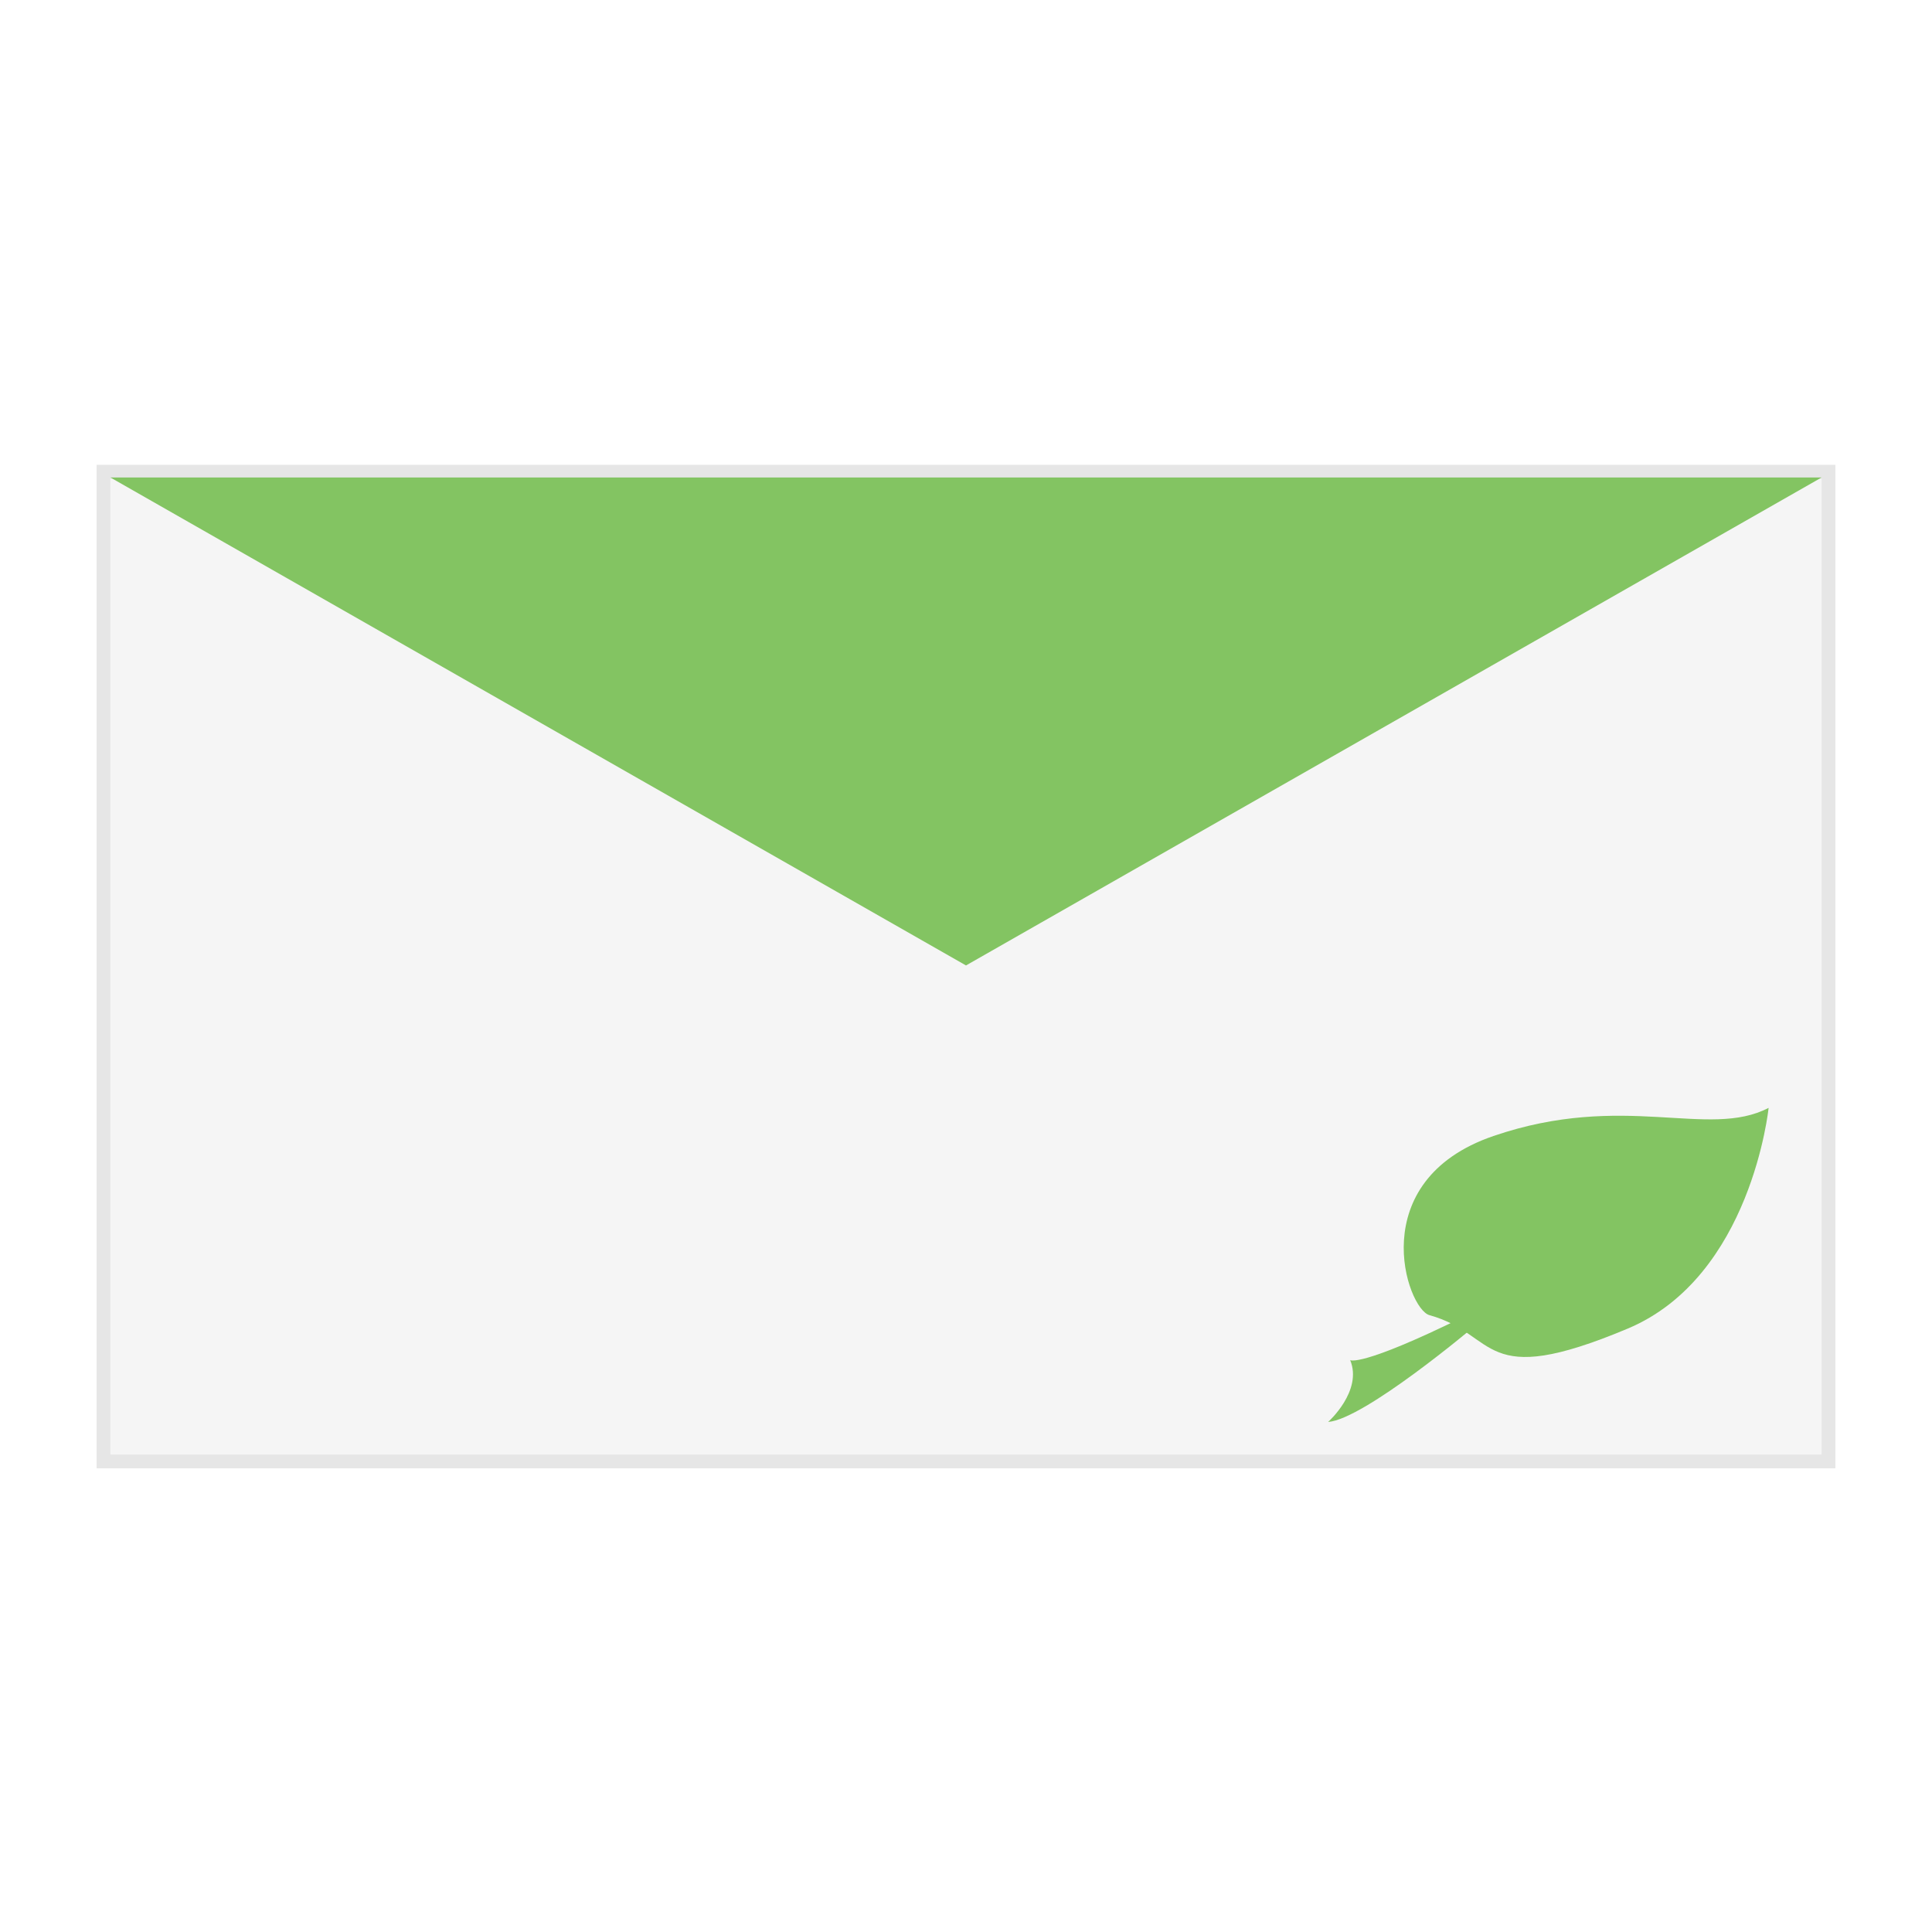
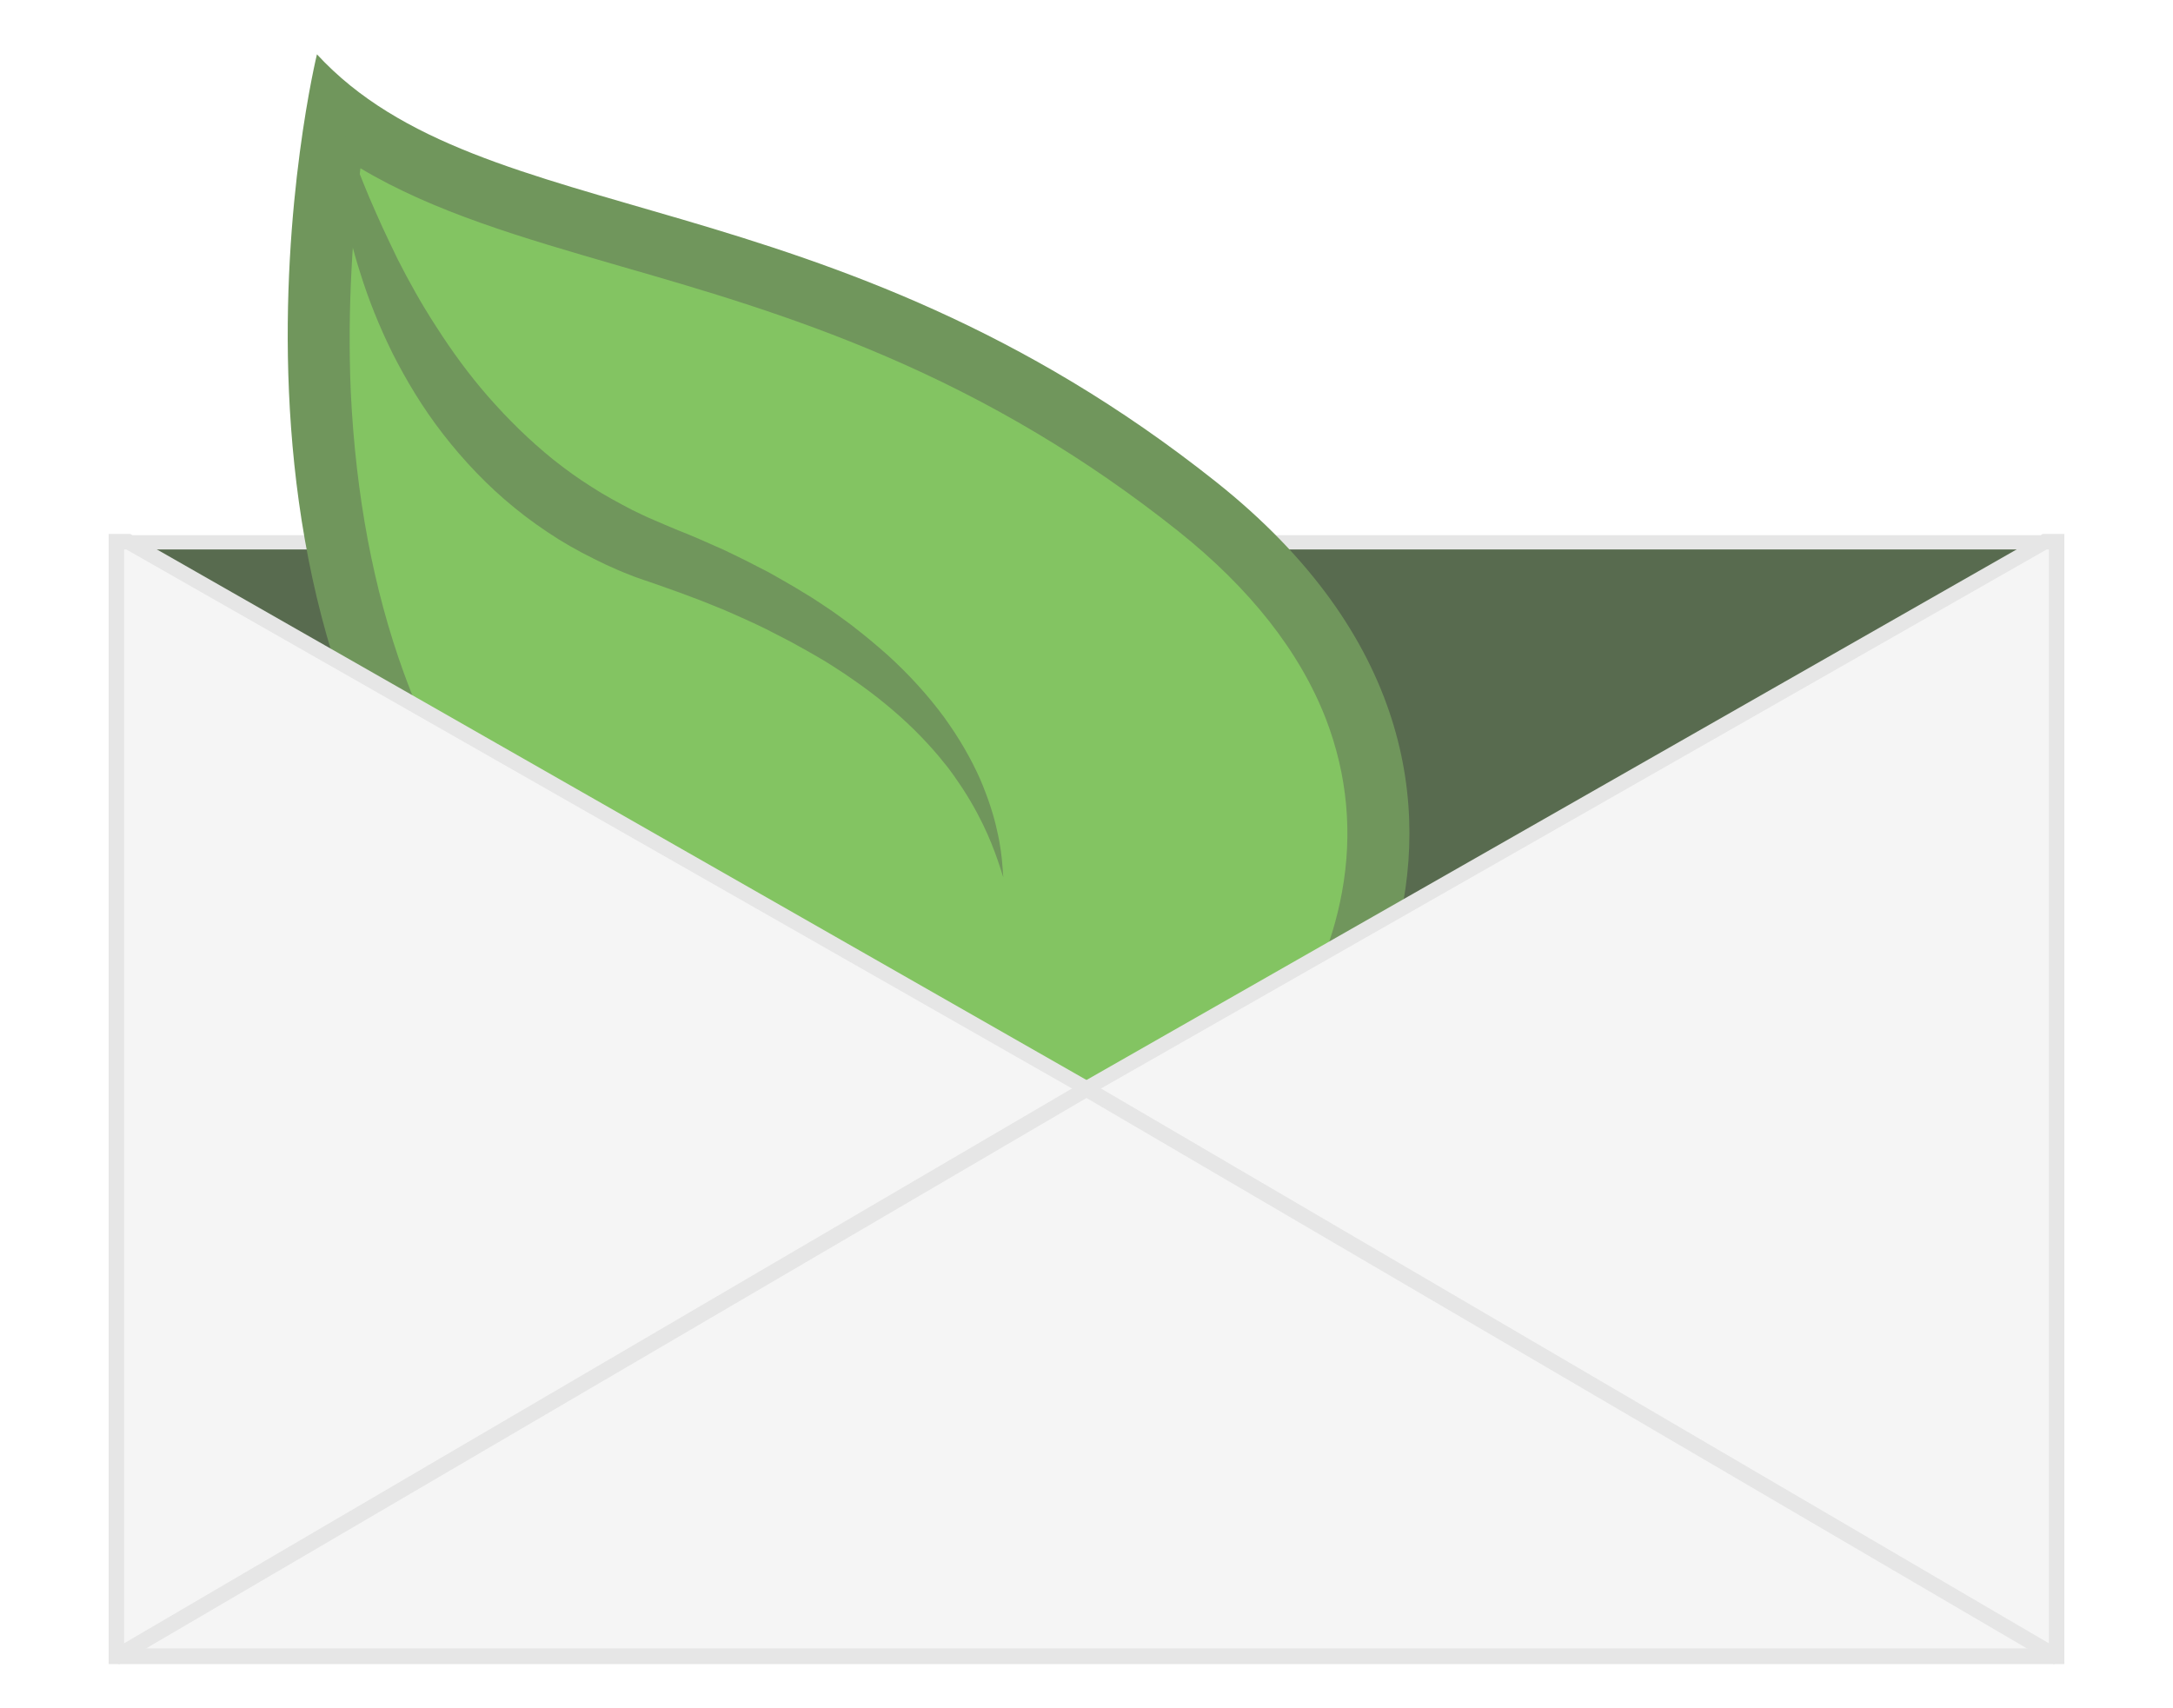
- <svg xmlns="http://www.w3.org/2000/svg" version="1.1" x="0px" y="0px" viewBox="0 0 700 700" enable-background="new 0 0 700 700" xml:space="preserve">
+ <svg xmlns="http://www.w3.org/2000/svg" version="1.1" x="0px" y="0px" viewBox="0 0 700 550" enable-background="new 0 0 700 550" xml:space="preserve">
  <g id="Layer_1">
    <g>
-       <rect x="37.5" y="170.9" fill="#F5F5F5" width="625" height="358.6" />
-       <path fill="#E6E6E6" d="M660,173.4V527H40V173.4H660 M665,168.4h-5H40h-5v5V527v5h5h620h5v-5V173.4V168.4L665,168.4z" />
+       <rect x="37.5" y="174.9" fill="#F5F5F5" width="625" height="358.6" />
+       <path fill="#E6E6E6" d="M660,177.4V531H40V177.4H660 M665,172.4h-5H40h-5v5V531v5h5h620h5v-5V177.4V172.4L665,172.4z" />
+     </g>
+     <polygon fill="#586B4F" points="40,177 350,353.8 660,177  " />
+     <g>
+       <g>
+         <path fill="#83C462" d="M299.5,379.7c-20.7,0-51.5-8.7-122.4-73.3c-25-22.8-44-51.8-56.4-86.3c-10.1-27.9-16-59.4-17.6-93.7     c-1.7-37.7,2.3-70.6,5.4-89.5c24.8,19.2,57.3,28.6,93.9,39.2c51.6,14.9,115.7,33.5,183.1,87c28.4,22.6,46.8,48,54.4,75.4     c6.1,21.9,5.3,45.5-2.3,68.3c-12.7,37.8-38.6,59.1-44.8,59.3c-3.6-0.3-7.3-0.4-10.9-0.4c-5.9,0-11.5,0.3-17.3,1l-0.4,0l-21.9,4.2     l-0.3,0.1c-3.6,0.9-7,1.9-10.3,2.8C320.3,377,310.5,379.7,299.5,379.7z" />
+         <path fill="#70965C" d="M116.1,54.2c23.8,14.2,52.2,22.4,83.6,31.5c25.7,7.4,54.7,15.8,85,28.8c34.4,14.7,65.4,33.2,94.6,56.4     c23.4,18.6,39.5,39.1,47.9,60.9c6.8,17.8,8.6,36.5,5.1,55.6c-3.1,17.1-10.5,34.4-20.8,48.8c-9.3,13-17.1,18.4-19.9,19.7     c-3.2-0.2-6.5-0.3-9.7-0.3c-6.3,0-12.3,0.4-18.5,1.1l-0.7,0.1l-0.7,0.1l-21.3,4.1l-0.6,0.1l-0.6,0.1c-3.7,0.9-7.1,1.9-10.5,2.8     c-10.7,3-20,5.5-29.6,5.5c-17.7,0-46.9-8-115.6-70.7c-23.7-21.6-41.8-49.2-53.7-82c-9.8-26.9-15.5-57.3-17.1-90.5     C111.8,98.3,113.8,72.9,116.1,54.2 M102.1,17.5c0,0-46.8,191.3,68.3,296.2c66.8,60.9,101.5,75.9,129.1,75.9     c15.8,0,29.3-4.9,45.1-8.9c0,0,0,0,0,0l21.3-4.1c0,0,0,0,0,0c5-0.6,10.4-1,16.1-1c3.3,0,6.7,0.1,10.2,0.4c0.2,0,0.4,0,0.6,0     c27.9,0,123.2-122-1.1-220.8C266.5,55.7,155.5,75.4,102.1,17.5L102.1,17.5z" />
+       </g>
+       <g>
+         <path fill="#70965C" d="M108,33.7c0,0,0.1,0.3,0.3,1c0.2,0.6,0.5,1.6,0.9,2.8c0.8,2.4,2,6,3.6,10.4c1.6,4.5,3.7,9.8,6.2,15.8     c1.3,3,2.7,6.2,4.2,9.5c1.5,3.3,3.2,6.7,4.9,10.3c3.6,7.1,7.7,14.5,12.6,22c4.8,7.5,10.3,15.1,16.6,22.3     c6.3,7.2,13.3,14.1,21,20.3c3.9,3.1,7.9,6,12.2,8.7l3.2,2l3.3,1.9l3.3,1.8l3.4,1.8c2.3,1.1,4.5,2.2,6.9,3.2     c1.1,0.5,2.3,1,3.5,1.5l1.9,0.8l1.9,0.8c2.5,1,5,2,7.5,3.1c2.6,1.1,5.1,2.3,7.7,3.4c2.5,1.2,5,2.4,7.4,3.6     c2.4,1.2,4.8,2.5,7.2,3.7c2.4,1.3,4.7,2.7,7,4c2.3,1.3,4.6,2.8,6.8,4.1c2.2,1.4,4.4,2.9,6.5,4.3c2.1,1.5,4.2,3,6.2,4.5     c2,1.6,4,3.1,5.9,4.7c1.9,1.6,3.8,3.2,5.6,4.8c7.2,6.5,13.4,13.4,18.4,20.2c5,6.9,8.8,13.6,11.6,19.9c2.7,6.3,4.5,12,5.5,16.7     c1.1,4.7,1.5,8.5,1.7,11.1c0.2,2.6,0.3,3.9,0.3,3.9s-0.4-1.3-1.2-3.7c-0.8-2.4-2-5.9-3.9-10.2c-1.9-4.3-4.5-9.3-8-14.7     c-0.9-1.3-1.8-2.7-2.8-4.1c-1-1.4-2-2.8-3.2-4.2c-2.2-2.8-4.7-5.6-7.4-8.4c-5.4-5.6-11.9-11.2-19.1-16.4     c-1.8-1.3-3.7-2.6-5.6-3.9c-1.9-1.3-3.9-2.5-5.9-3.8c-2-1.2-4.1-2.4-6.2-3.6c-2.1-1.1-4.2-2.4-6.4-3.5c-2.2-1.1-4.4-2.3-6.6-3.4     c-2.3-1.1-4.5-2.2-6.8-3.2c-2.3-1-4.6-2.1-7-3.1c-2.4-1-4.8-1.9-7.2-2.9c-2.4-0.9-4.8-1.8-7.2-2.7c-2.5-0.9-5.1-1.8-7.6-2.7     l-3.8-1.3c-1.4-0.5-2.7-0.9-4.1-1.5c-2.7-1-5.4-2.2-8-3.4l-3.9-1.9l-3.9-2l-3.8-2.1l-3.7-2.2c-4.9-3.1-9.6-6.4-14-10     c-8.9-7.2-16.6-15.4-23.2-23.9c-6.6-8.5-11.9-17.4-16.3-26.1c-4.3-8.7-7.7-17.3-10.2-25.3c-1.3-4-2.4-7.9-3.3-11.6     c-0.9-3.7-1.7-7.2-2.3-10.6c-1.2-6.7-1.9-12.5-2.3-17.3c-0.4-4.8-0.4-8.6-0.4-11.2c0-1.3,0.1-2.3,0.1-3     C107.9,34.1,108,33.7,108,33.7z" />
+       </g>
    </g>
    <g>
-       <path fill="#83C462" d="M517.9,476.5c-8.2-2.3-24.1-48.7,23.2-64.9c47.3-16.2,77.9,1.2,99.7-10.2c0,0-6.2,61.2-51.1,80    C536.1,503.9,542.9,483.4,517.9,476.5z" />
-       <path fill="#83C462" d="M533.8,480.9c0,0-39.5,33.3-52.6,34.3c0,0,12.6-11.2,8-22.4c0,0,3.7,2.7,40.9-15.6    C531.7,476.5,532.1,481.8,533.8,480.9z" />
+       <polygon fill="#F5F5F5" points="37,533 37,175 41.4,175 350,351 658.6,175 662,175 662,533   " />
+       <path fill="#E6E6E6" d="M660,177v354H40V177h0.7L350,353.3L659.3,177H660 M665,172h-5h-0.7h-1.3l-1.2,0.9L350,347.9L43.2,172.8    l-1.2-0.8h-1.3H40h-5v5.4V531v5h5h620h5v-5V177.4V172L665,172z" />
    </g>
-     <polygon fill="#83C462" points="40,173 350,349.8 660,173  " />
+     <polyline fill="none" stroke="#E6E6E6" stroke-width="5" stroke-miterlimit="10" points="663,534 350,350.8 37,534  " />
  </g>
  <g id="Layer_2" display="none">
-     <path display="inline" fill="#83C462" d="M268.7,159.6c-196,67.1-130.1,259.8-96.3,269.1c12.3,3.4,22.7,7.6,31.9,12.2   C67.4,506.8,53.5,496.4,53.5,496.4c18.7,46.6-33.3,93-33.3,93c46.4-3.6,172.3-104.6,208.4-134.2c48.1,32.2,71.6,65.2,241.5-6.2   c185.9-78.1,211.7-331.8,211.7-331.8C591.5,164.6,464.7,92.5,268.7,159.6z" />
+     <path display="inline" fill="#83C462" d="M268.7,84.6c-196,67.1-130.1,259.8-96.3,269.1c12.3,3.4,22.7,7.6,31.9,12.2   C67.4,431.8,53.5,421.4,53.5,421.4c18.7,46.6-33.3,93-33.3,93c46.4-3.6,172.3-104.6,208.4-134.2c48.1,32.2,71.6,65.2,241.5-6.2   C655.9,295.9,681.8,42.2,681.8,42.2C591.5,89.6,464.7,17.5,268.7,84.6z" />
  </g>
</svg>
